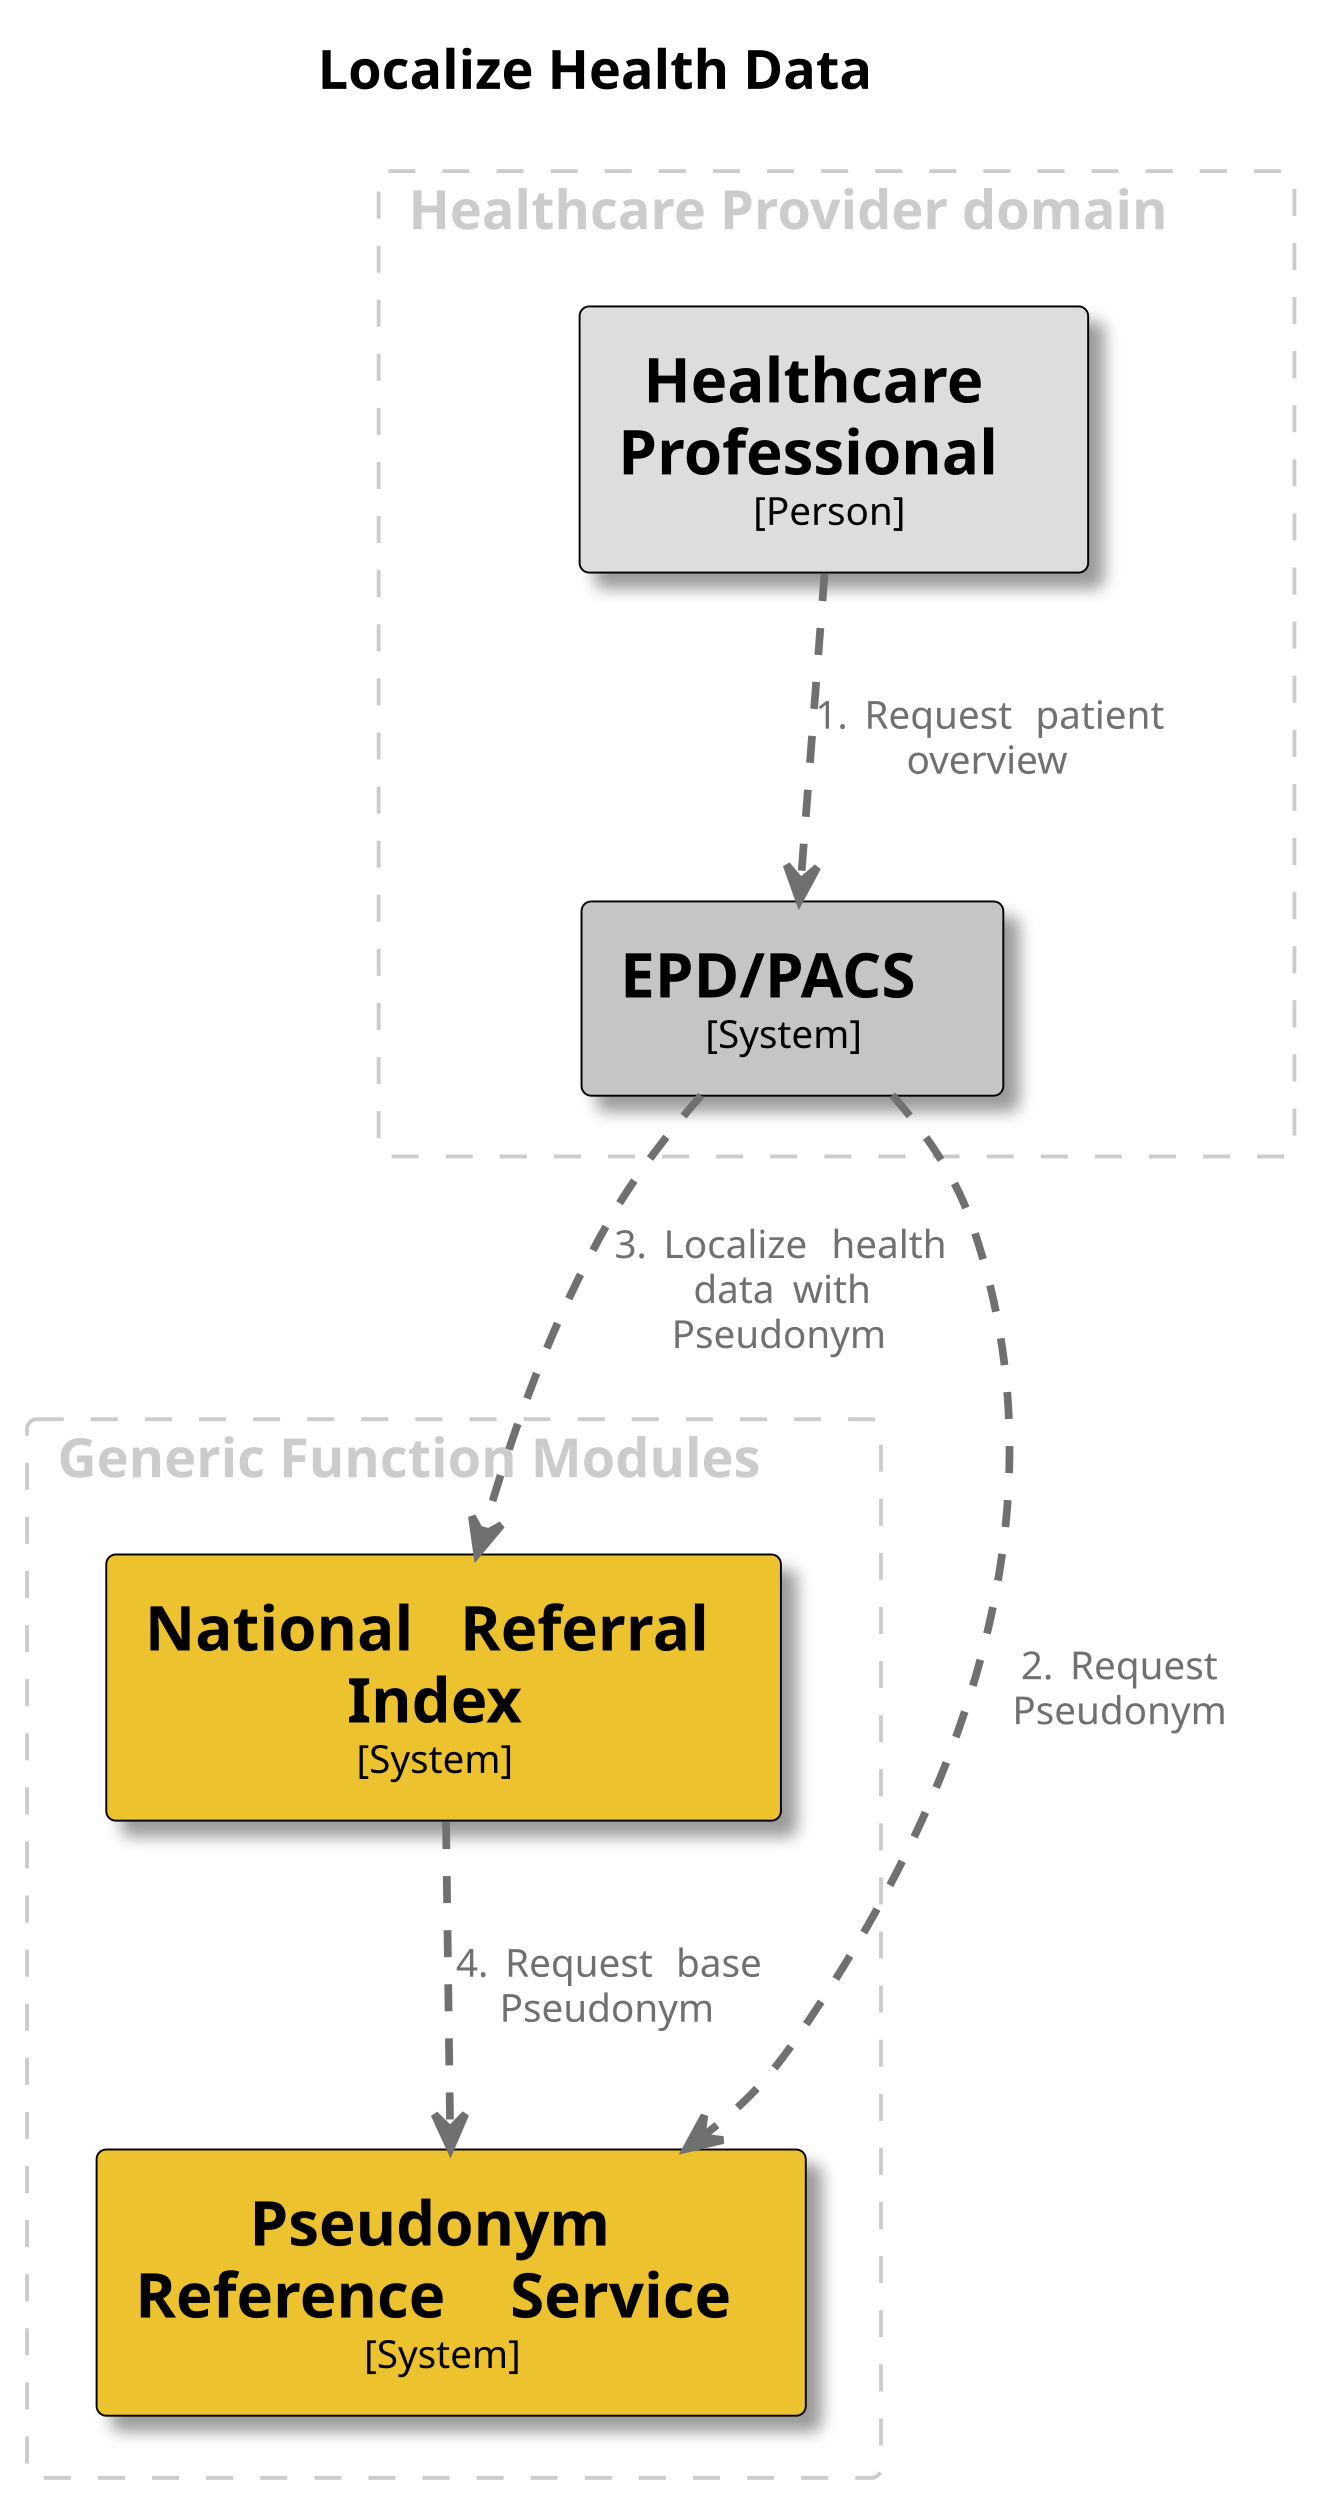
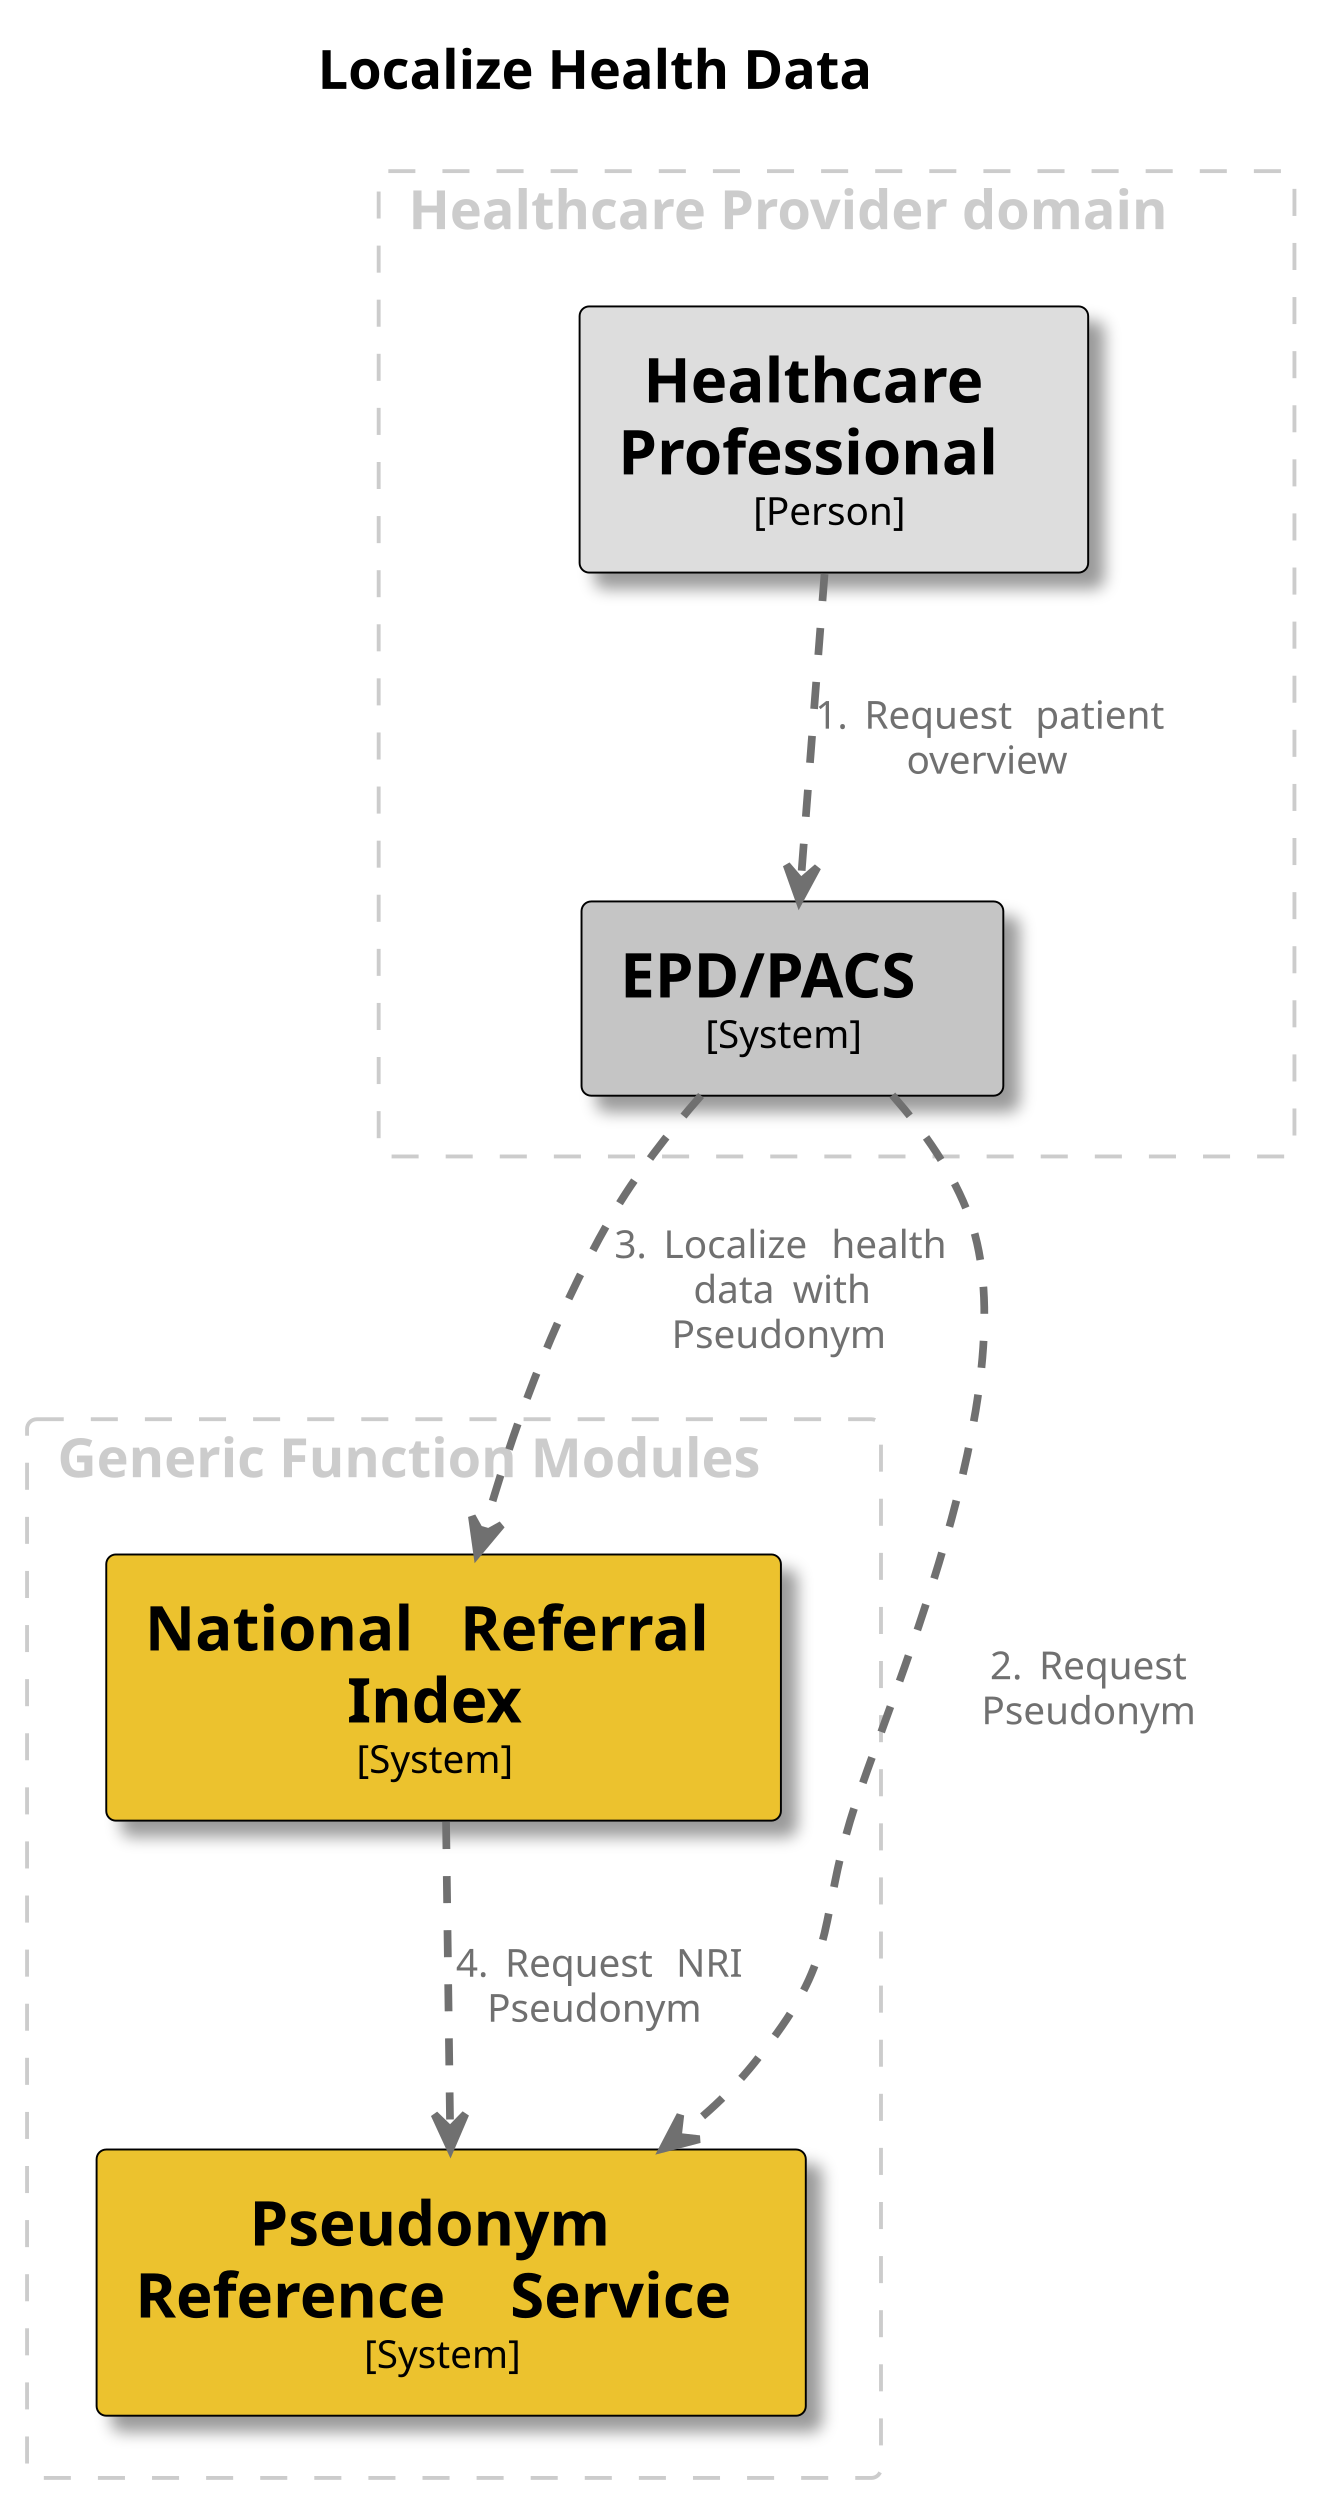
<svg xmlns="http://www.w3.org/2000/svg" contentStyleType="text/css" height="647px" preserveAspectRatio="none" style="width:341px;height:647px;background:#FFFFFF;" version="1.1" viewBox="0 0 341 647" width="341px" zoomAndPan="magnify">
  <defs>
-     <filter height="300%" id="fmow0vqyk3uug" width="300%" x="-1" y="-1">
+     <filter height="300%" id="f1bps39nd19b0o" width="300%" x="-1" y="-1">
      <feGaussianBlur result="blurOut" stdDeviation="2.0" />
      <feColorMatrix in="blurOut" result="blurOut2" type="matrix" values="0 0 0 0 0 0 0 0 0 0 0 0 0 0 0 0 0 0 .4 0" />
      <feOffset dx="4.0" dy="4.0" in="blurOut2" result="blurOut3" />
      <feBlend in="SourceGraphic" in2="blurOut3" mode="normal" />
    </filter>
  </defs>
  <g>
    <text fill="#000000" font-family="sans-serif" font-size="14" font-weight="bold" lengthAdjust="spacing" textLength="162.6" x="82.2" y="22.995">Localize Health Data</text>
    <g id="cluster_group1">
      <rect fill="none" height="274" rx="2.5" ry="2.5" style="stroke:#CCCCCC;stroke-width:1.0;stroke-dasharray:7.0,7.0;" width="221" x="7" y="367.297" />
      <text fill="#CCCCCC" font-family="sans-serif" font-size="14" font-weight="bold" lengthAdjust="spacing" textLength="205.235" x="14.882" y="382.292">Generic Function Modules</text>
    </g>
    <g id="cluster_group2">
      <rect fill="none" height="255" rx="2.5" ry="2.5" style="stroke:#CCCCCC;stroke-width:1.0;stroke-dasharray:7.0,7.0;" width="237" x="98" y="44.297" />
      <text fill="#CCCCCC" font-family="sans-serif" font-size="14" font-weight="bold" lengthAdjust="spacing" textLength="221.58" x="105.71" y="59.292">Healthcare Provider domain</text>
    </g>
    <g id="elem_PseudonymReferenceService">
-       <rect fill="#ECC22E" filter="url(#fmow0vqyk3uug)" height="68.891" rx="2.5" ry="2.5" style="stroke:#000000;stroke-width:0.5;" width="183.539" x="25" y="556.297" />
+       <rect fill="#ECC22E" filter="url(#f1bps39nd19b0o)" height="68.891" rx="2.5" ry="2.5" style="stroke:#000000;stroke-width:0.5;" width="183.539" x="25" y="556.297" />
      <text fill="#000000" font-family="sans-serif" font-size="16" font-weight="bold" lengthAdjust="spacing" textLength="104.43" x="64.555" y="581.148">Pseudonym</text>
      <text fill="#000000" font-family="sans-serif" font-size="16" font-weight="bold" lengthAdjust="spacing" textLength="91.453" x="35" y="599.773">Reference</text>
      <text fill="#000000" font-family="sans-serif" font-size="16" font-weight="bold" lengthAdjust="spacing" textLength="5.57" x="126.453" y="599.773"> </text>
      <text fill="#000000" font-family="sans-serif" font-size="16" font-weight="bold" lengthAdjust="spacing" textLength="66.516" x="132.023" y="599.773">Service</text>
      <text fill="#000000" font-family="sans-serif" font-size="10" lengthAdjust="spacing" textLength="45.093" x="94.223" y="612.829">[System]</text>
    </g>
    <g id="elem_NationalReferralIndex">
-       <rect fill="#ECC22E" filter="url(#fmow0vqyk3uug)" height="68.891" rx="2.5" ry="2.5" style="stroke:#000000;stroke-width:0.5;" width="174.602" x="27.5" y="402.297" />
+       <rect fill="#ECC22E" filter="url(#f1bps39nd19b0o)" height="68.891" rx="2.5" ry="2.5" style="stroke:#000000;stroke-width:0.5;" width="174.602" x="27.5" y="402.297" />
      <text fill="#000000" font-family="sans-serif" font-size="16" font-weight="bold" lengthAdjust="spacing" textLength="75.984" x="37.5" y="427.148">National</text>
      <text fill="#000000" font-family="sans-serif" font-size="16" font-weight="bold" lengthAdjust="spacing" textLength="5.57" x="113.484" y="427.148"> </text>
      <text fill="#000000" font-family="sans-serif" font-size="16" font-weight="bold" lengthAdjust="spacing" textLength="73.047" x="119.055" y="427.148">Referral</text>
      <text fill="#000000" font-family="sans-serif" font-size="16" font-weight="bold" lengthAdjust="spacing" textLength="49.969" x="89.816" y="445.773">Index</text>
      <text fill="#000000" font-family="sans-serif" font-size="10" lengthAdjust="spacing" textLength="45.093" x="92.254" y="458.829">[System]</text>
    </g>
    <g id="elem_HealthcareProfessional">
-       <rect fill="#DDDDDD" filter="url(#fmow0vqyk3uug)" height="68.891" rx="2.5" ry="2.5" style="stroke:#000000;stroke-width:0.5;" width="131.617" x="150" y="79.297" />
+       <rect fill="#DDDDDD" filter="url(#f1bps39nd19b0o)" height="68.891" rx="2.5" ry="2.5" style="stroke:#000000;stroke-width:0.5;" width="131.617" x="150" y="79.297" />
      <text fill="#000000" font-family="sans-serif" font-size="16" font-weight="bold" lengthAdjust="spacing" textLength="98.586" x="166.516" y="104.148">Healthcare</text>
      <text fill="#000000" font-family="sans-serif" font-size="16" font-weight="bold" lengthAdjust="spacing" textLength="111.617" x="160" y="122.773">Professional</text>
      <text fill="#000000" font-family="sans-serif" font-size="10" lengthAdjust="spacing" textLength="41.763" x="194.927" y="135.829">[Person]</text>
    </g>
    <g id="elem_EPDPACS">
-       <rect fill="#C5C5C5" filter="url(#fmow0vqyk3uug)" height="50.266" rx="2.5" ry="2.5" style="stroke:#000000;stroke-width:0.5;" width="109.156" x="150.5" y="233.297" />
+       <rect fill="#C5C5C5" filter="url(#f1bps39nd19b0o)" height="50.266" rx="2.5" ry="2.5" style="stroke:#000000;stroke-width:0.5;" width="109.156" x="150.5" y="233.297" />
      <text fill="#000000" font-family="sans-serif" font-size="16" font-weight="bold" lengthAdjust="spacing" textLength="89.156" x="160.5" y="258.148">EPD/PACS</text>
      <text fill="#000000" font-family="sans-serif" font-size="10" lengthAdjust="spacing" textLength="45.093" x="182.532" y="271.204">[System]</text>
    </g>
    <g id="link_HealthcareProfessional_EPDPACS">
      <path d="M213.39,148.567 C211.39,174.577 209.121,203.915 207.331,227.145 " fill="none" id="HealthcareProfessional-to-EPDPACS" style="stroke:#707070;stroke-width:2.0;stroke-dasharray:7.0,7.0;" />
      <polygon fill="#707070" points="206.87,233.127,211.55,224.461,207.254,228.142,203.573,223.846,206.87,233.127" style="stroke:#707070;stroke-width:2.0;" />
      <text fill="#707070" font-family="sans-serif" font-size="10" lengthAdjust="spacing" textLength="9.541" x="211" y="188.579">1.</text>
      <text fill="#707070" font-family="sans-serif" font-size="10" lengthAdjust="spacing" textLength="3.179" x="220.541" y="188.579"> </text>
      <text fill="#707070" font-family="sans-serif" font-size="10" lengthAdjust="spacing" textLength="41.069" x="223.72" y="188.579">Request</text>
      <text fill="#707070" font-family="sans-serif" font-size="10" lengthAdjust="spacing" textLength="3.179" x="264.789" y="188.579"> </text>
      <text fill="#707070" font-family="sans-serif" font-size="10" lengthAdjust="spacing" textLength="35.586" x="267.968" y="188.579">patient</text>
      <text fill="#707070" font-family="sans-serif" font-size="10" lengthAdjust="spacing" textLength="45.327" x="234.613" y="200.22">overview</text>
    </g>
    <g id="link_EPDPACS_PseudonymReferenceService">
-       <path d="M230.94,283.417 C238.97,292.537 246.8,303.567 251,315.297 C273.76,378.867 258.52,451.197 207,526.297 C199.21,537.647 193.444,543.989 182.344,552.489 " fill="none" id="EPDPACS-to-PseudonymReferenceService" style="stroke:#707070;stroke-width:2.0;stroke-dasharray:7.0,7.0;" />
-       <polygon fill="#707070" points="177.58,556.137,187.157,553.841,181.55,553.097,182.294,547.489,177.58,556.137" style="stroke:#707070;stroke-width:2.0;" />
-       <text fill="#707070" font-family="sans-serif" font-size="10" lengthAdjust="spacing" textLength="9.541" x="264.202" y="434.579">2.</text>
-       <text fill="#707070" font-family="sans-serif" font-size="10" lengthAdjust="spacing" textLength="3.179" x="273.743" y="434.579"> </text>
-       <text fill="#707070" font-family="sans-serif" font-size="10" lengthAdjust="spacing" textLength="41.069" x="276.922" y="434.579">Request</text>
-       <text fill="#707070" font-family="sans-serif" font-size="10" lengthAdjust="spacing" textLength="58.193" x="262" y="446.22">Pseudonym</text>
+       <path d="M230.94,283.417 C238.97,292.537 246.8,303.567 251,315.297 C266.68,359.077 228.64,442.637 220,471.297 C212.54,496.057 216.2,505.367 201,526.297 C192.94,537.387 187.096,543.702 176.206,552.362 " fill="none" id="EPDPACS-to-PseudonymReferenceService" style="stroke:#707070;stroke-width:2.0;stroke-dasharray:7.0,7.0;" />
+       <polygon fill="#707070" points="171.51,556.097,181.044,553.626,175.423,552.985,176.065,547.364,171.51,556.097" style="stroke:#707070;stroke-width:2.0;" />
+       <text fill="#707070" font-family="sans-serif" font-size="10" lengthAdjust="spacing" textLength="9.541" x="256.202" y="434.579">2.</text>
+       <text fill="#707070" font-family="sans-serif" font-size="10" lengthAdjust="spacing" textLength="3.179" x="265.743" y="434.579"> </text>
+       <text fill="#707070" font-family="sans-serif" font-size="10" lengthAdjust="spacing" textLength="41.069" x="268.922" y="434.579">Request</text>
+       <text fill="#707070" font-family="sans-serif" font-size="10" lengthAdjust="spacing" textLength="58.193" x="254" y="446.22">Pseudonym</text>
    </g>
    <g id="link_EPDPACS_NationalReferralIndex">
      <path d="M181.43,283.517 C173.21,292.897 164.44,304.067 158,315.297 C142.2,342.857 132.29,371.458 125.15,396.428 " fill="none" id="EPDPACS-to-NationalReferralIndex" style="stroke:#707070;stroke-width:2.0;stroke-dasharray:7.0,7.0;" />
      <polygon fill="#707070" points="123.5,402.197,129.82,394.643,124.875,397.389,122.129,392.444,123.5,402.197" style="stroke:#707070;stroke-width:2.0;" />
      <text fill="#707070" font-family="sans-serif" font-size="10" lengthAdjust="spacing" textLength="9.541" x="159" y="325.579">3.</text>
      <text fill="#707070" font-family="sans-serif" font-size="10" lengthAdjust="spacing" textLength="3.179" x="168.541" y="325.579"> </text>
      <text fill="#707070" font-family="sans-serif" font-size="10" lengthAdjust="spacing" textLength="40.273" x="171.72" y="325.579">Localize</text>
      <text fill="#707070" font-family="sans-serif" font-size="10" lengthAdjust="spacing" textLength="3.179" x="211.993" y="325.579"> </text>
      <text fill="#707070" font-family="sans-serif" font-size="10" lengthAdjust="spacing" textLength="31.655" x="215.172" y="325.579">health</text>
      <text fill="#707070" font-family="sans-serif" font-size="10" lengthAdjust="spacing" textLength="22.524" x="179.454" y="337.22">data</text>
      <text fill="#707070" font-family="sans-serif" font-size="10" lengthAdjust="spacing" textLength="3.179" x="201.978" y="337.22"> </text>
      <text fill="#707070" font-family="sans-serif" font-size="10" lengthAdjust="spacing" textLength="21.216" x="205.157" y="337.22">with</text>
      <text fill="#707070" font-family="sans-serif" font-size="10" lengthAdjust="spacing" textLength="58.193" x="173.817" y="348.86">Pseudonym</text>
    </g>
    <g id="link_NationalReferralIndex_PseudonymReferenceService">
      <path d="M115.44,471.527 C115.78,496.717 116.151,524.987 116.481,550.157 " fill="none" id="NationalReferralIndex-to-PseudonymReferenceService" style="stroke:#707070;stroke-width:2.0;stroke-dasharray:7.0,7.0;" />
      <polygon fill="#707070" points="116.56,556.157,120.442,547.105,116.495,551.157,112.442,547.21,116.56,556.157" style="stroke:#707070;stroke-width:2.0;" />
      <text fill="#707070" font-family="sans-serif" font-size="10" lengthAdjust="spacing" textLength="9.541" x="118" y="511.579">4.</text>
      <text fill="#707070" font-family="sans-serif" font-size="10" lengthAdjust="spacing" textLength="3.179" x="127.541" y="511.579"> </text>
      <text fill="#707070" font-family="sans-serif" font-size="10" lengthAdjust="spacing" textLength="41.069" x="130.72" y="511.579">Request</text>
      <text fill="#707070" font-family="sans-serif" font-size="10" lengthAdjust="spacing" textLength="3.179" x="171.789" y="511.579"> </text>
-       <text fill="#707070" font-family="sans-serif" font-size="10" lengthAdjust="spacing" textLength="23.838" x="174.968" y="511.579">base</text>
-       <text fill="#707070" font-family="sans-serif" font-size="10" lengthAdjust="spacing" textLength="58.193" x="129.306" y="523.22">Pseudonym</text>
+       <text fill="#707070" font-family="sans-serif" font-size="10" lengthAdjust="spacing" textLength="17.378" x="174.968" y="511.579">NRI</text>
+       <text fill="#707070" font-family="sans-serif" font-size="10" lengthAdjust="spacing" textLength="58.193" x="126.076" y="523.22">Pseudonym</text>
    </g>
  </g>
</svg>
